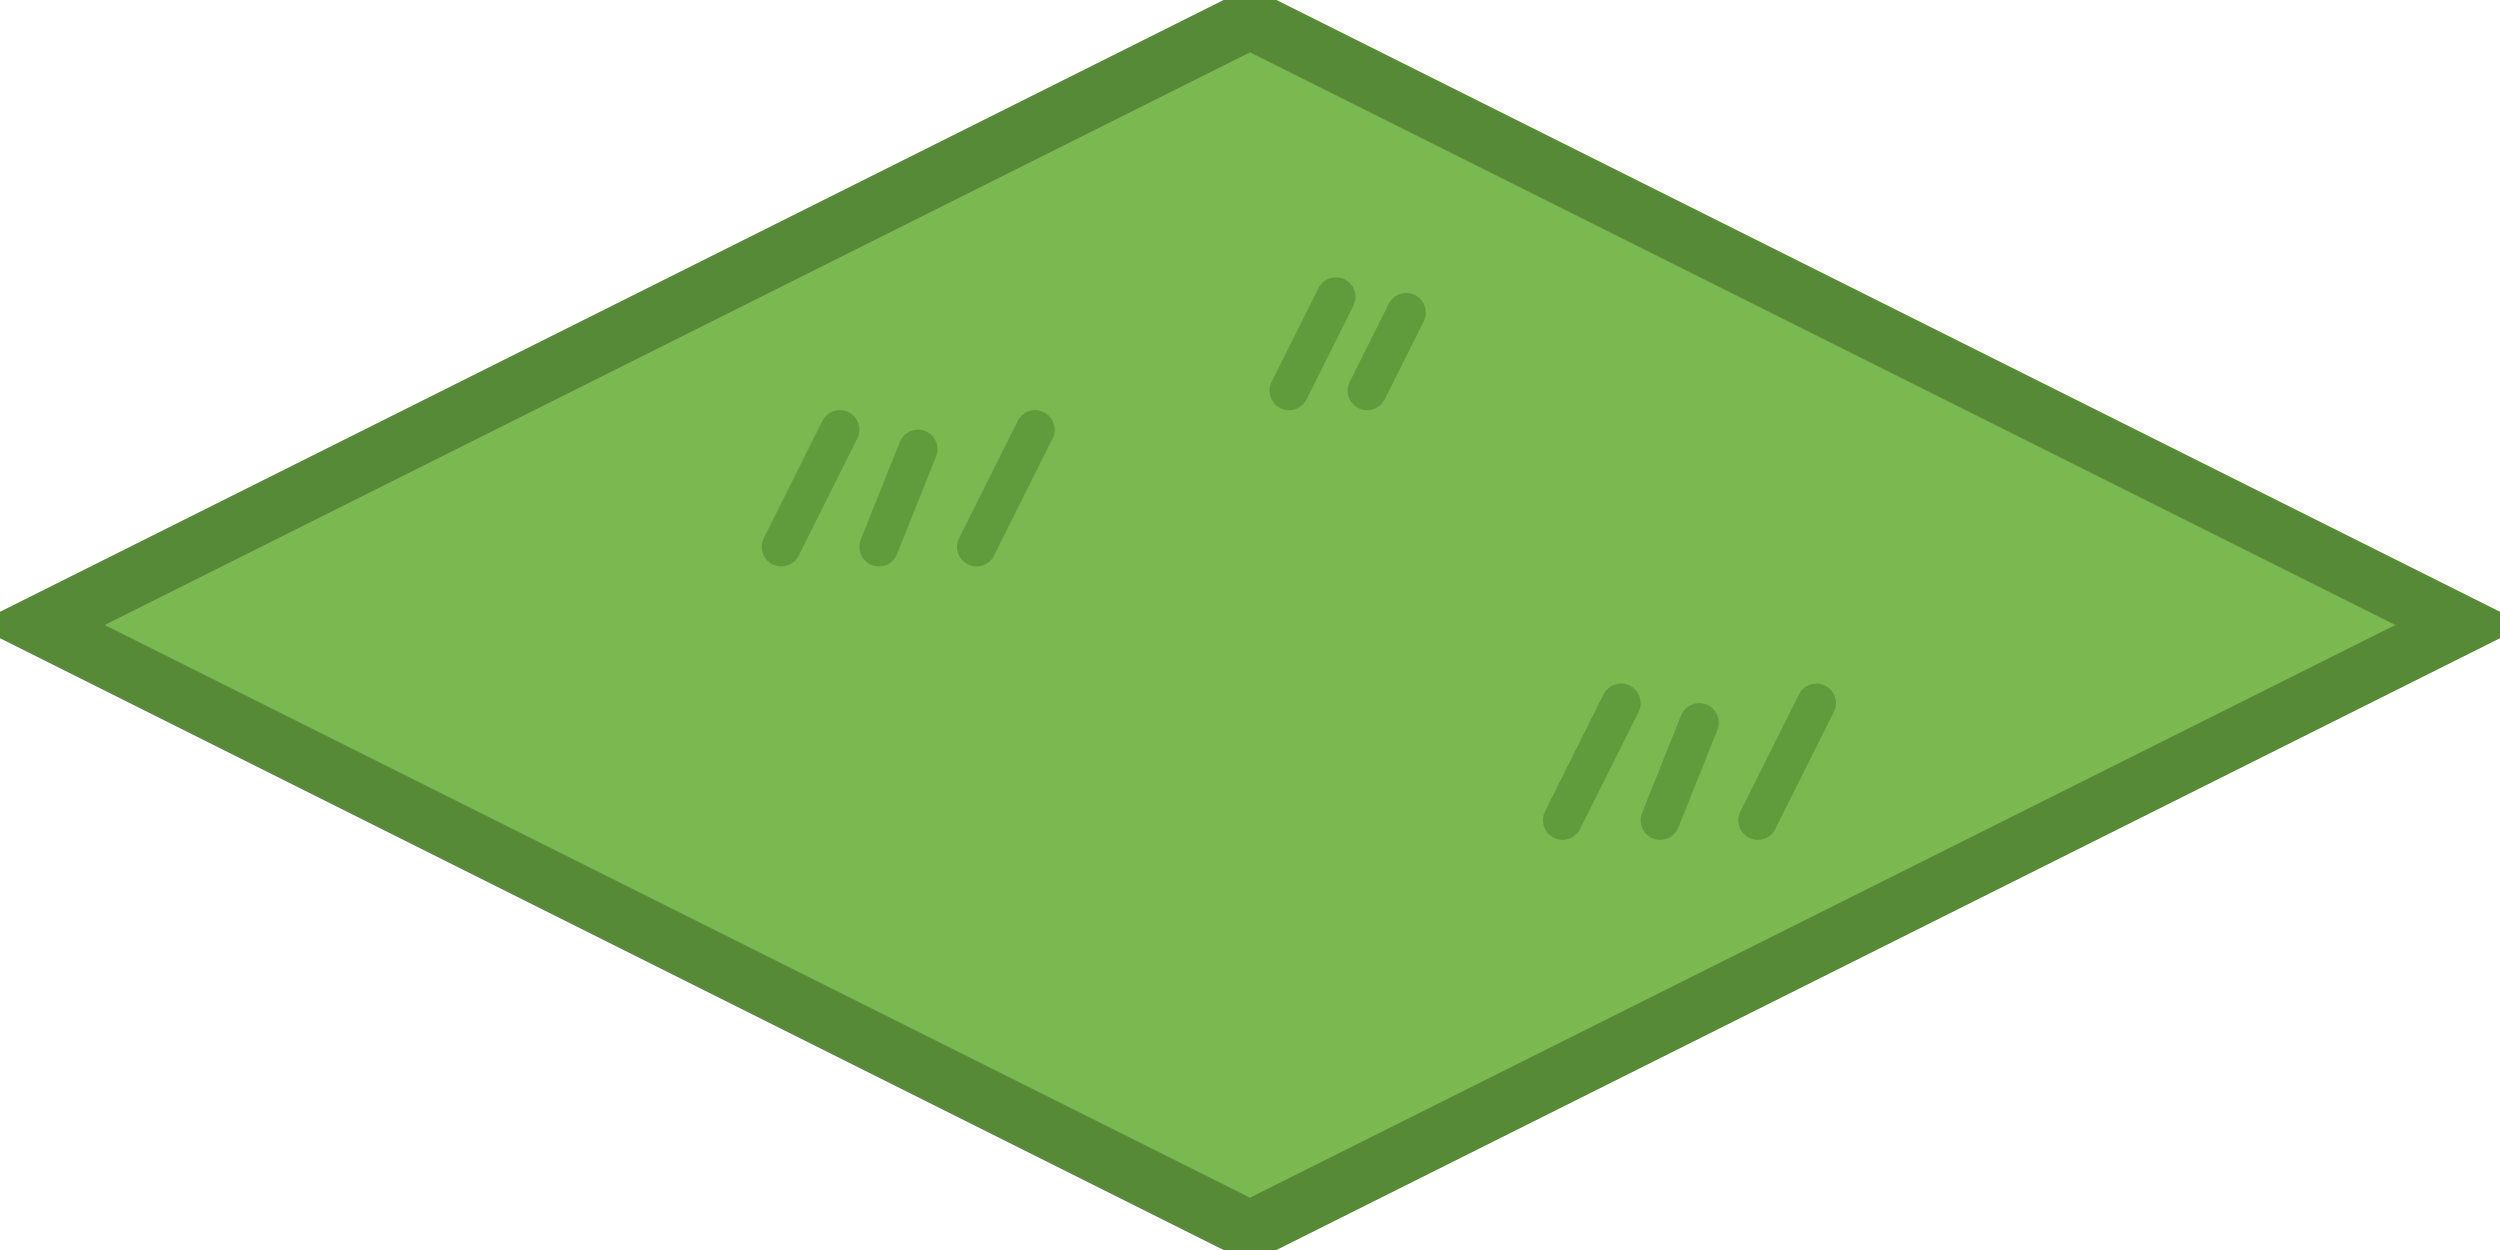
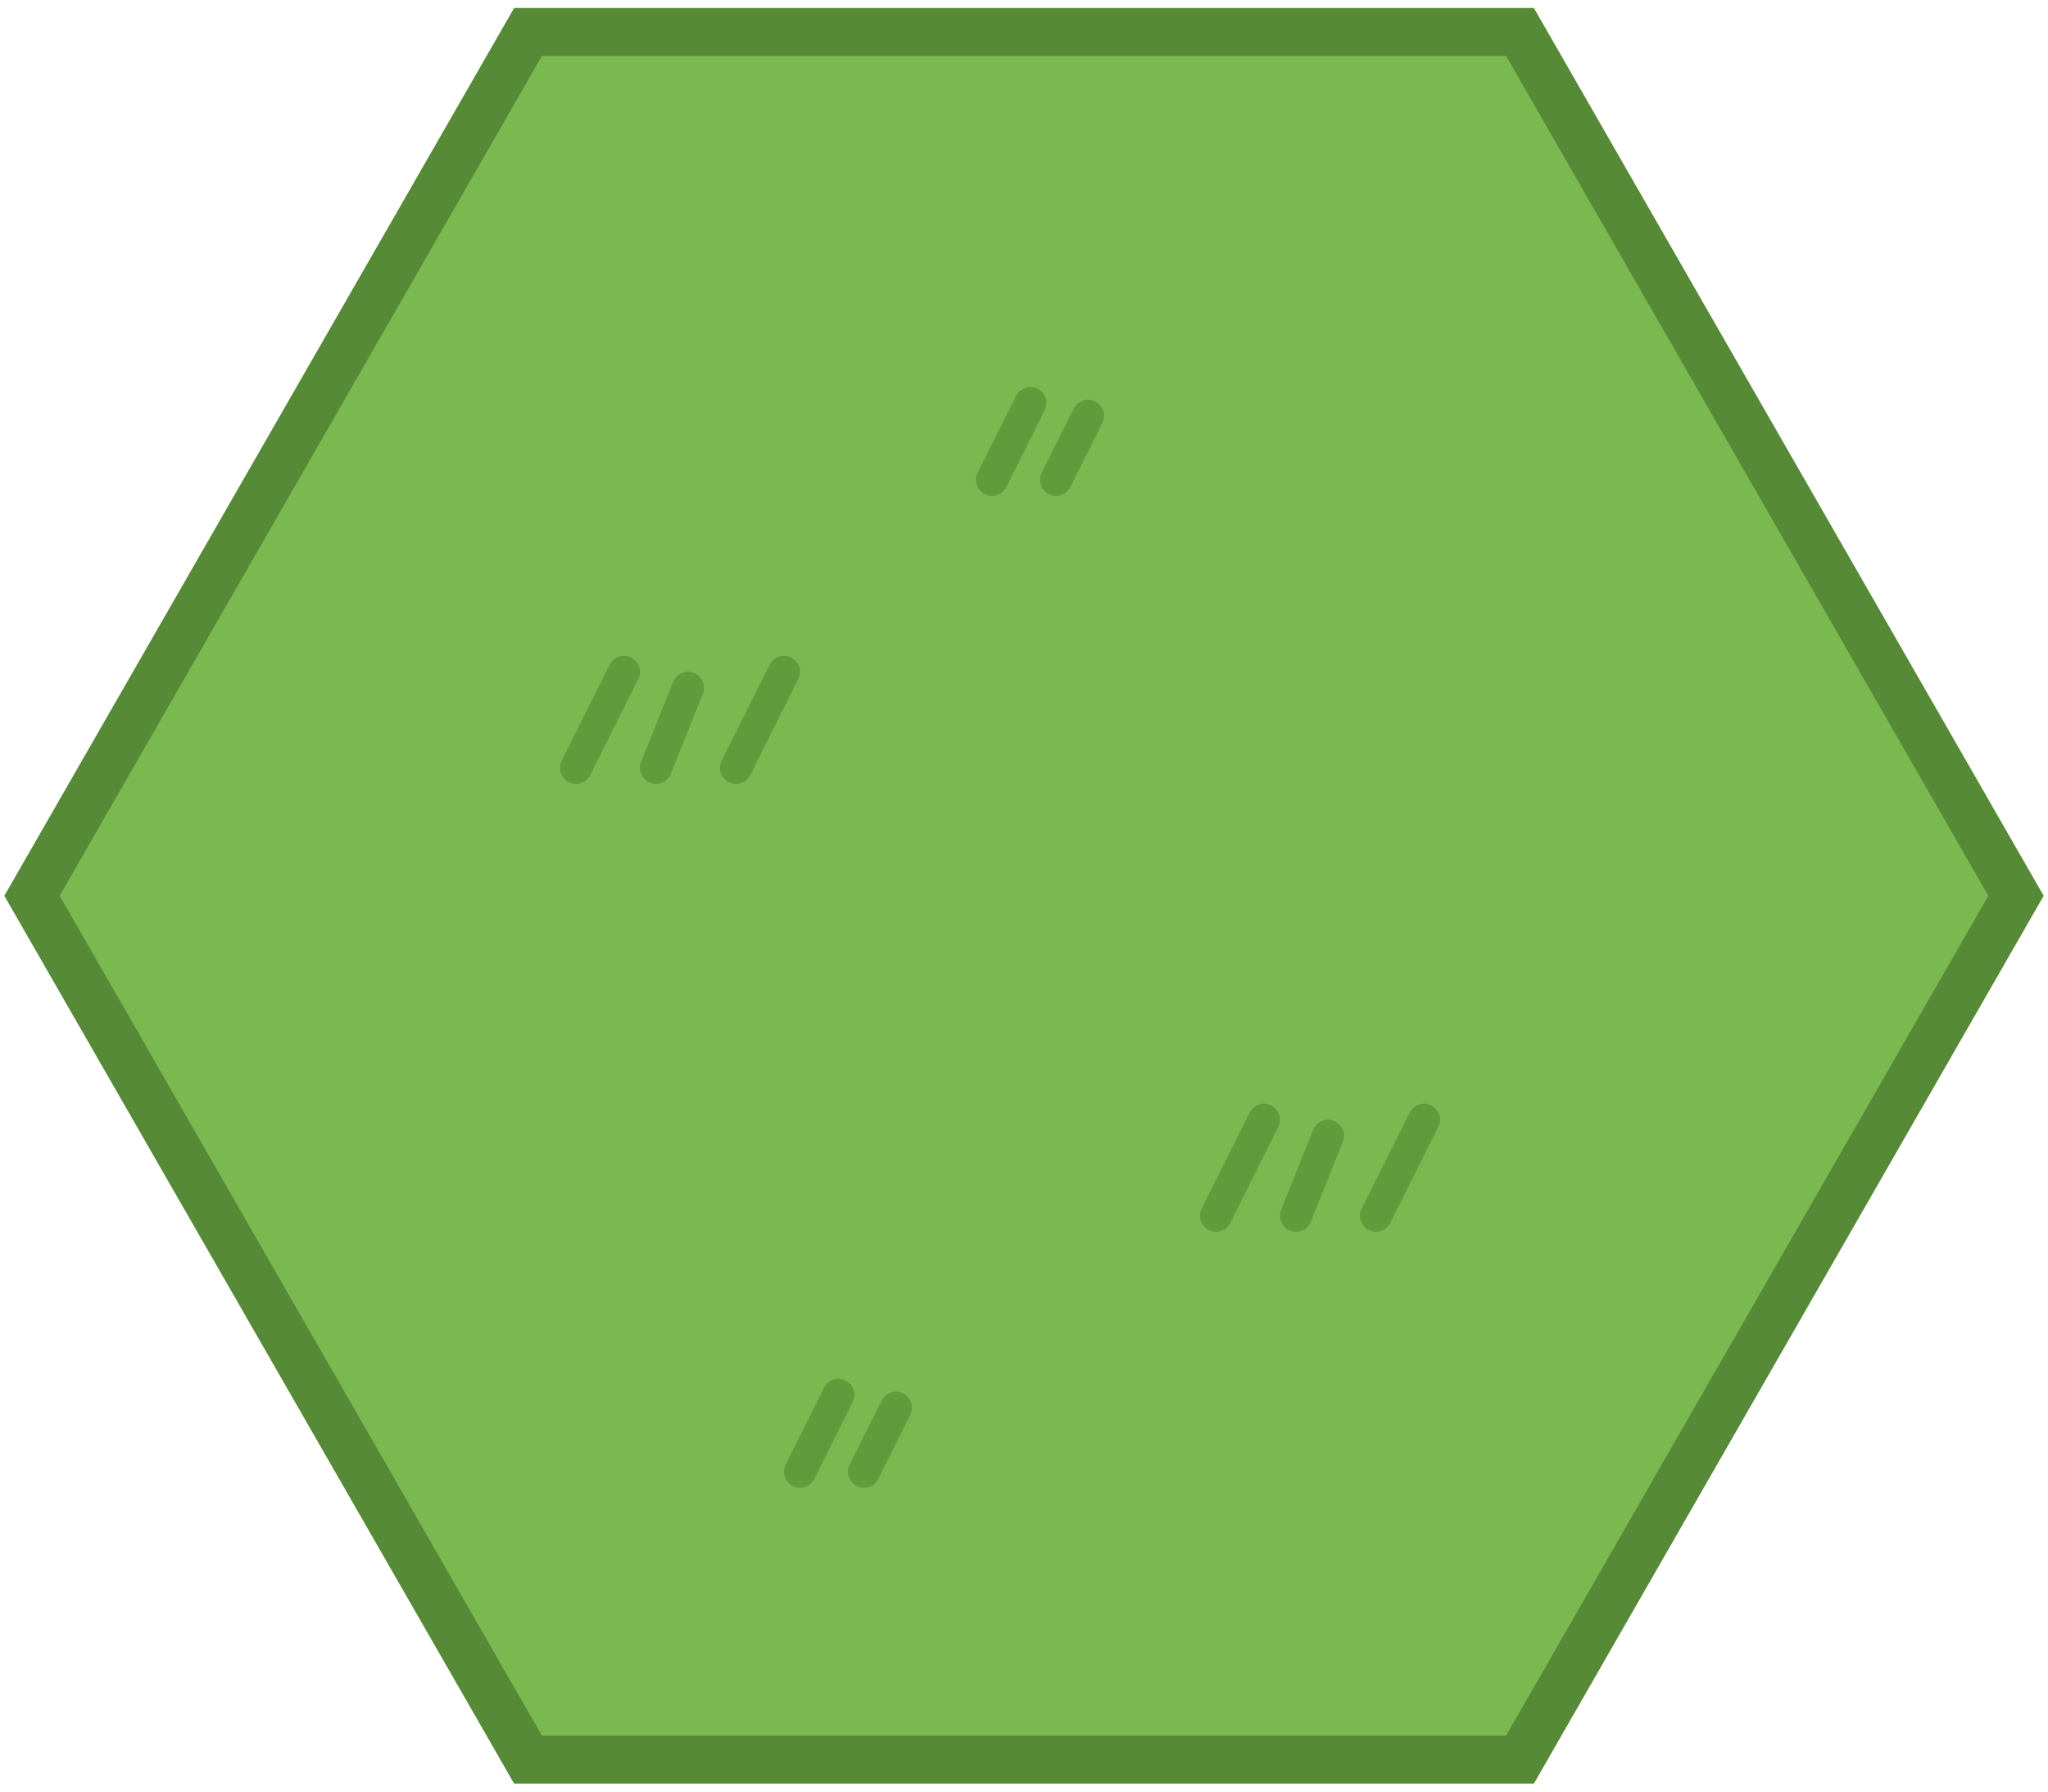
- <svg xmlns="http://www.w3.org/2000/svg" width="64" height="32">
-   <polygon points="32,0.5 63,16 32,31.5 1,16" fill="#7ab850" stroke="#568a36" stroke-width="1.5" />
+ <svg xmlns="http://www.w3.org/2000/svg" width="64" height="56">
+   <polygon points="1,28 16.5,1 47.5,1 63,28 47.5,55 16.5,55" fill="#7ab850" stroke="#568a36" stroke-width="1.5" />
  <g stroke="#5f9c3c" stroke-width="1" fill="none" stroke-linecap="round">
-     <path d="M20 14 l1.5 -3 M22.5 14 l1 -2.5 M25 14 l1.5 -3" />
-     <path d="M40 21 l1.5 -3 M42.5 21 l1 -2.5 M45 21 l1.5 -3" />
-     <path d="M33 10 l1.2 -2.4 M35 10 l1 -2" />
+     <path d="M18 24 l1.5 -3 M20.5 24 l1 -2.5 M23 24 l1.5 -3" />
+     <path d="M38 38 l1.5 -3 M40.5 38 l1 -2.5 M43 38 l1.5 -3" />
+     <path d="M31 15 l1.2 -2.4 M33 15 l1 -2" />
+     <path d="M25 46 l1.2 -2.4 M27 46 l1 -2" />
  </g>
</svg>
